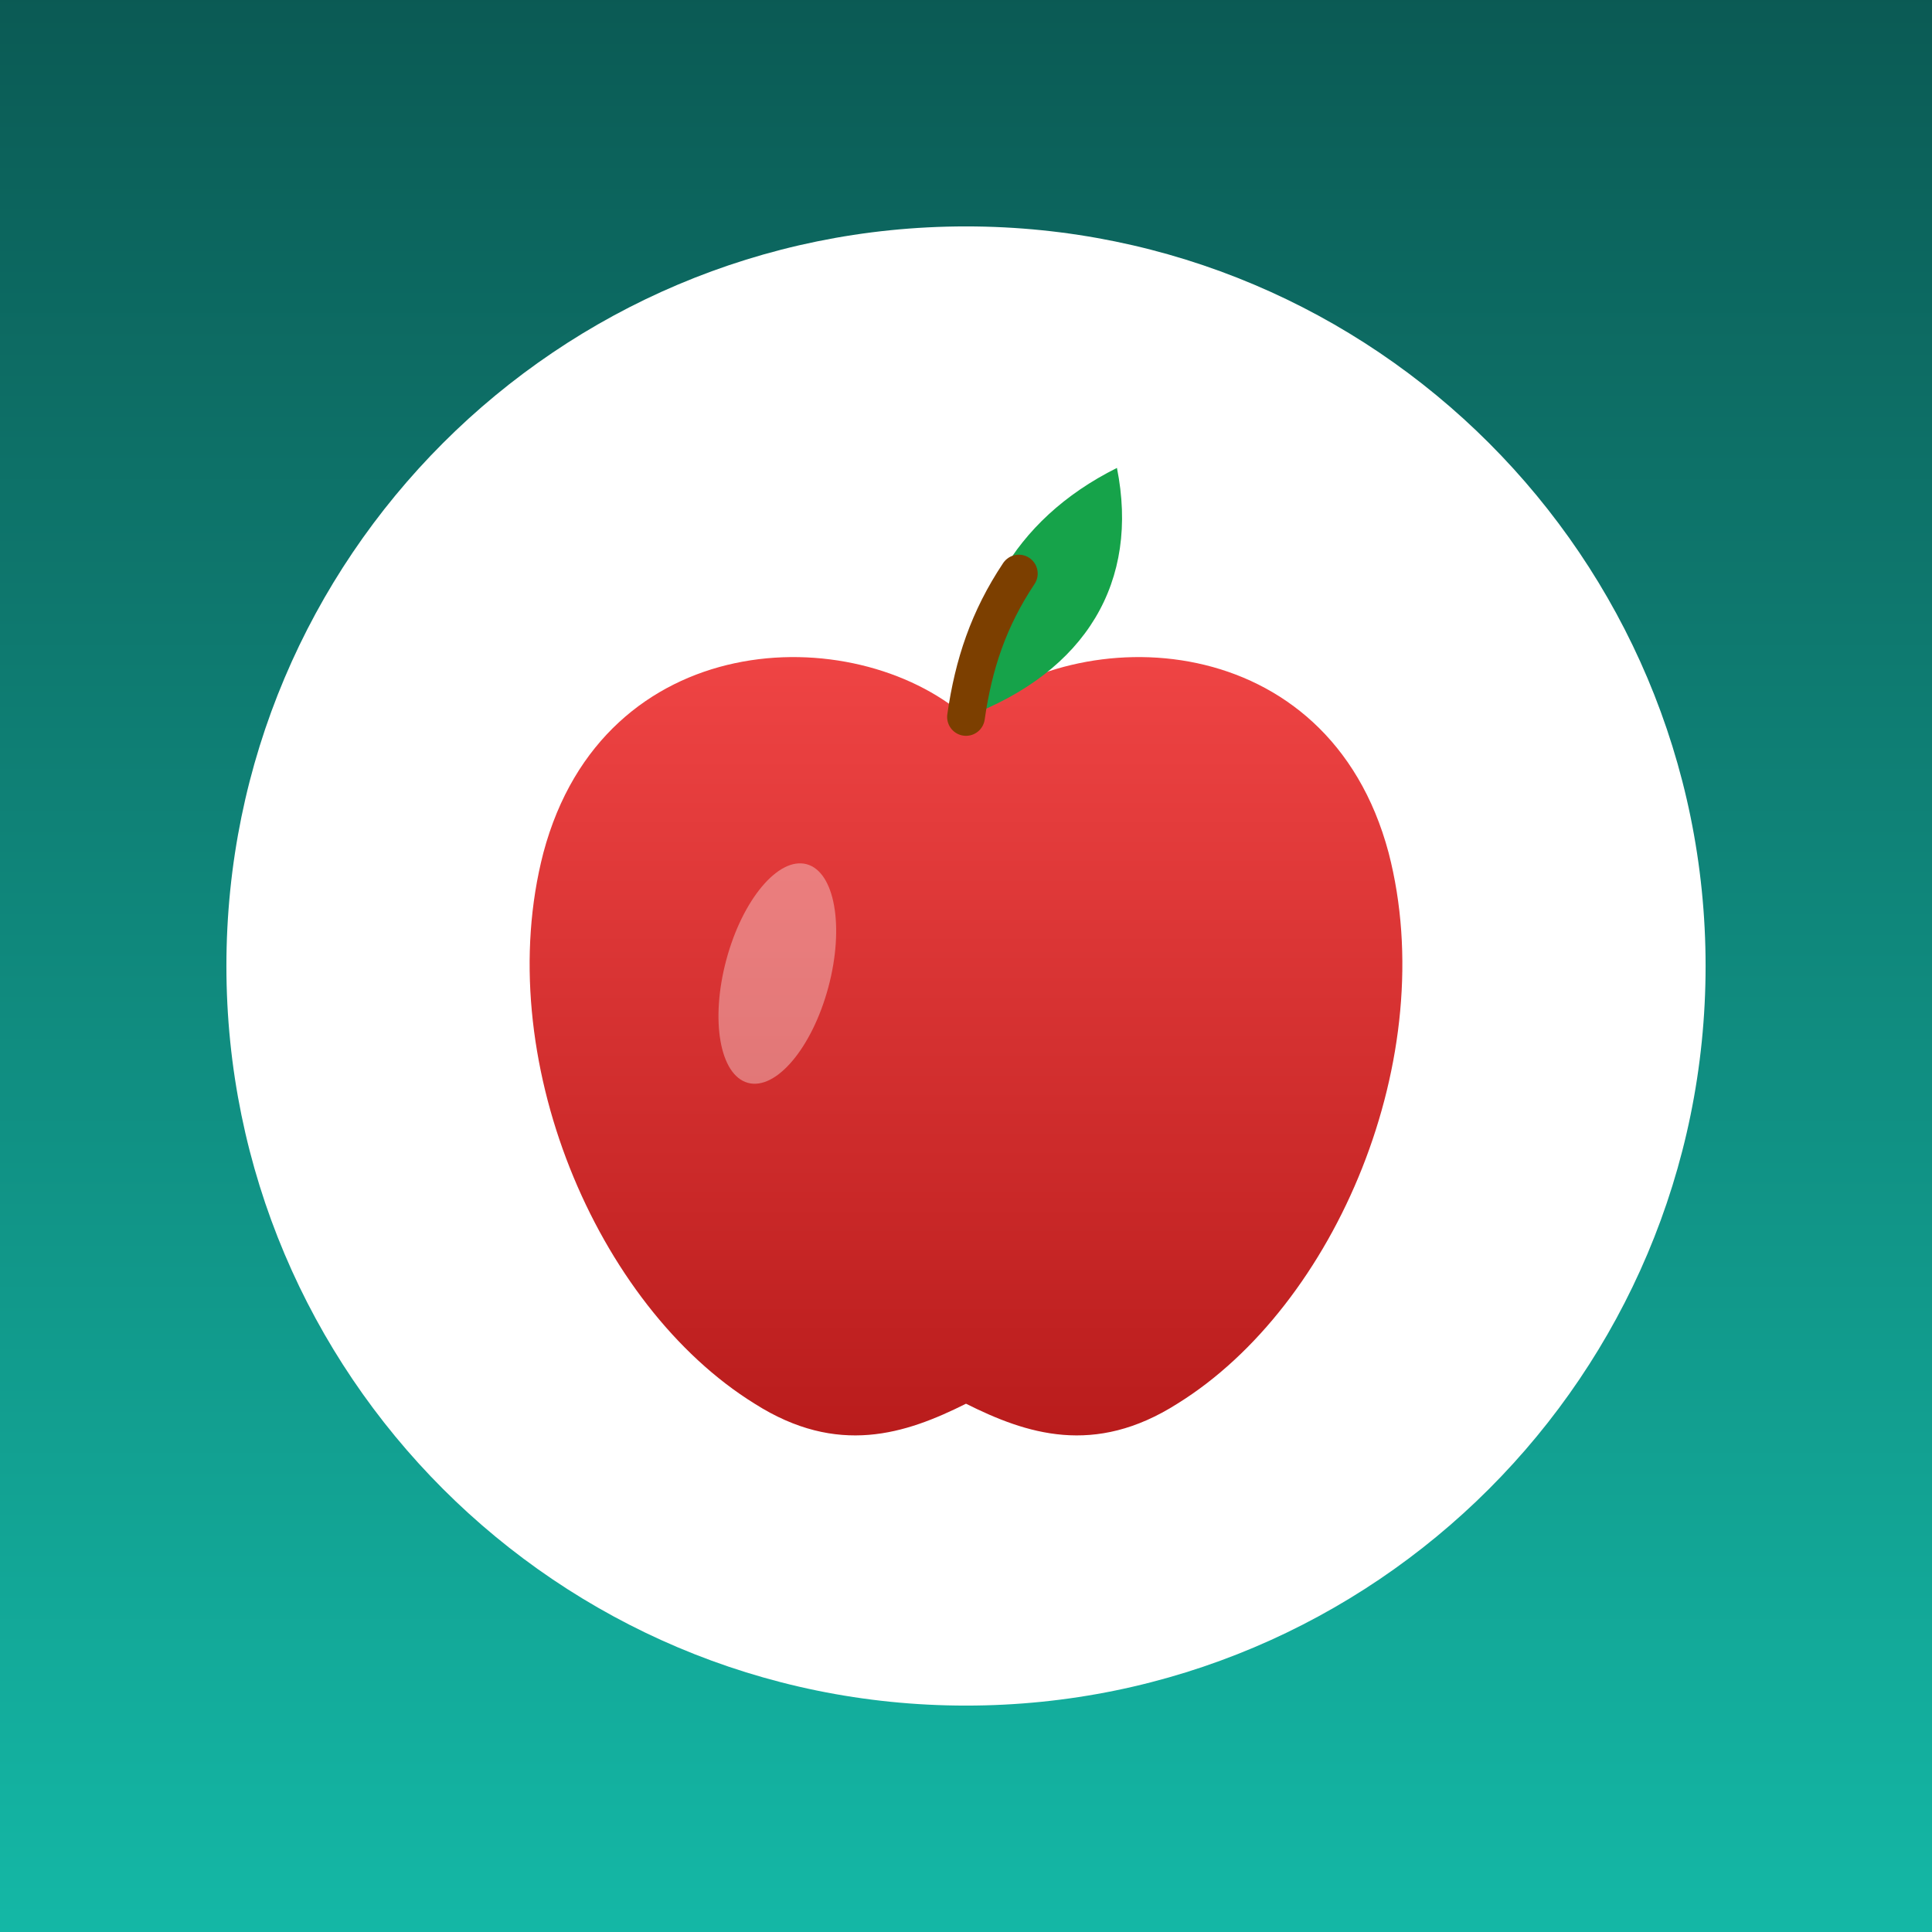
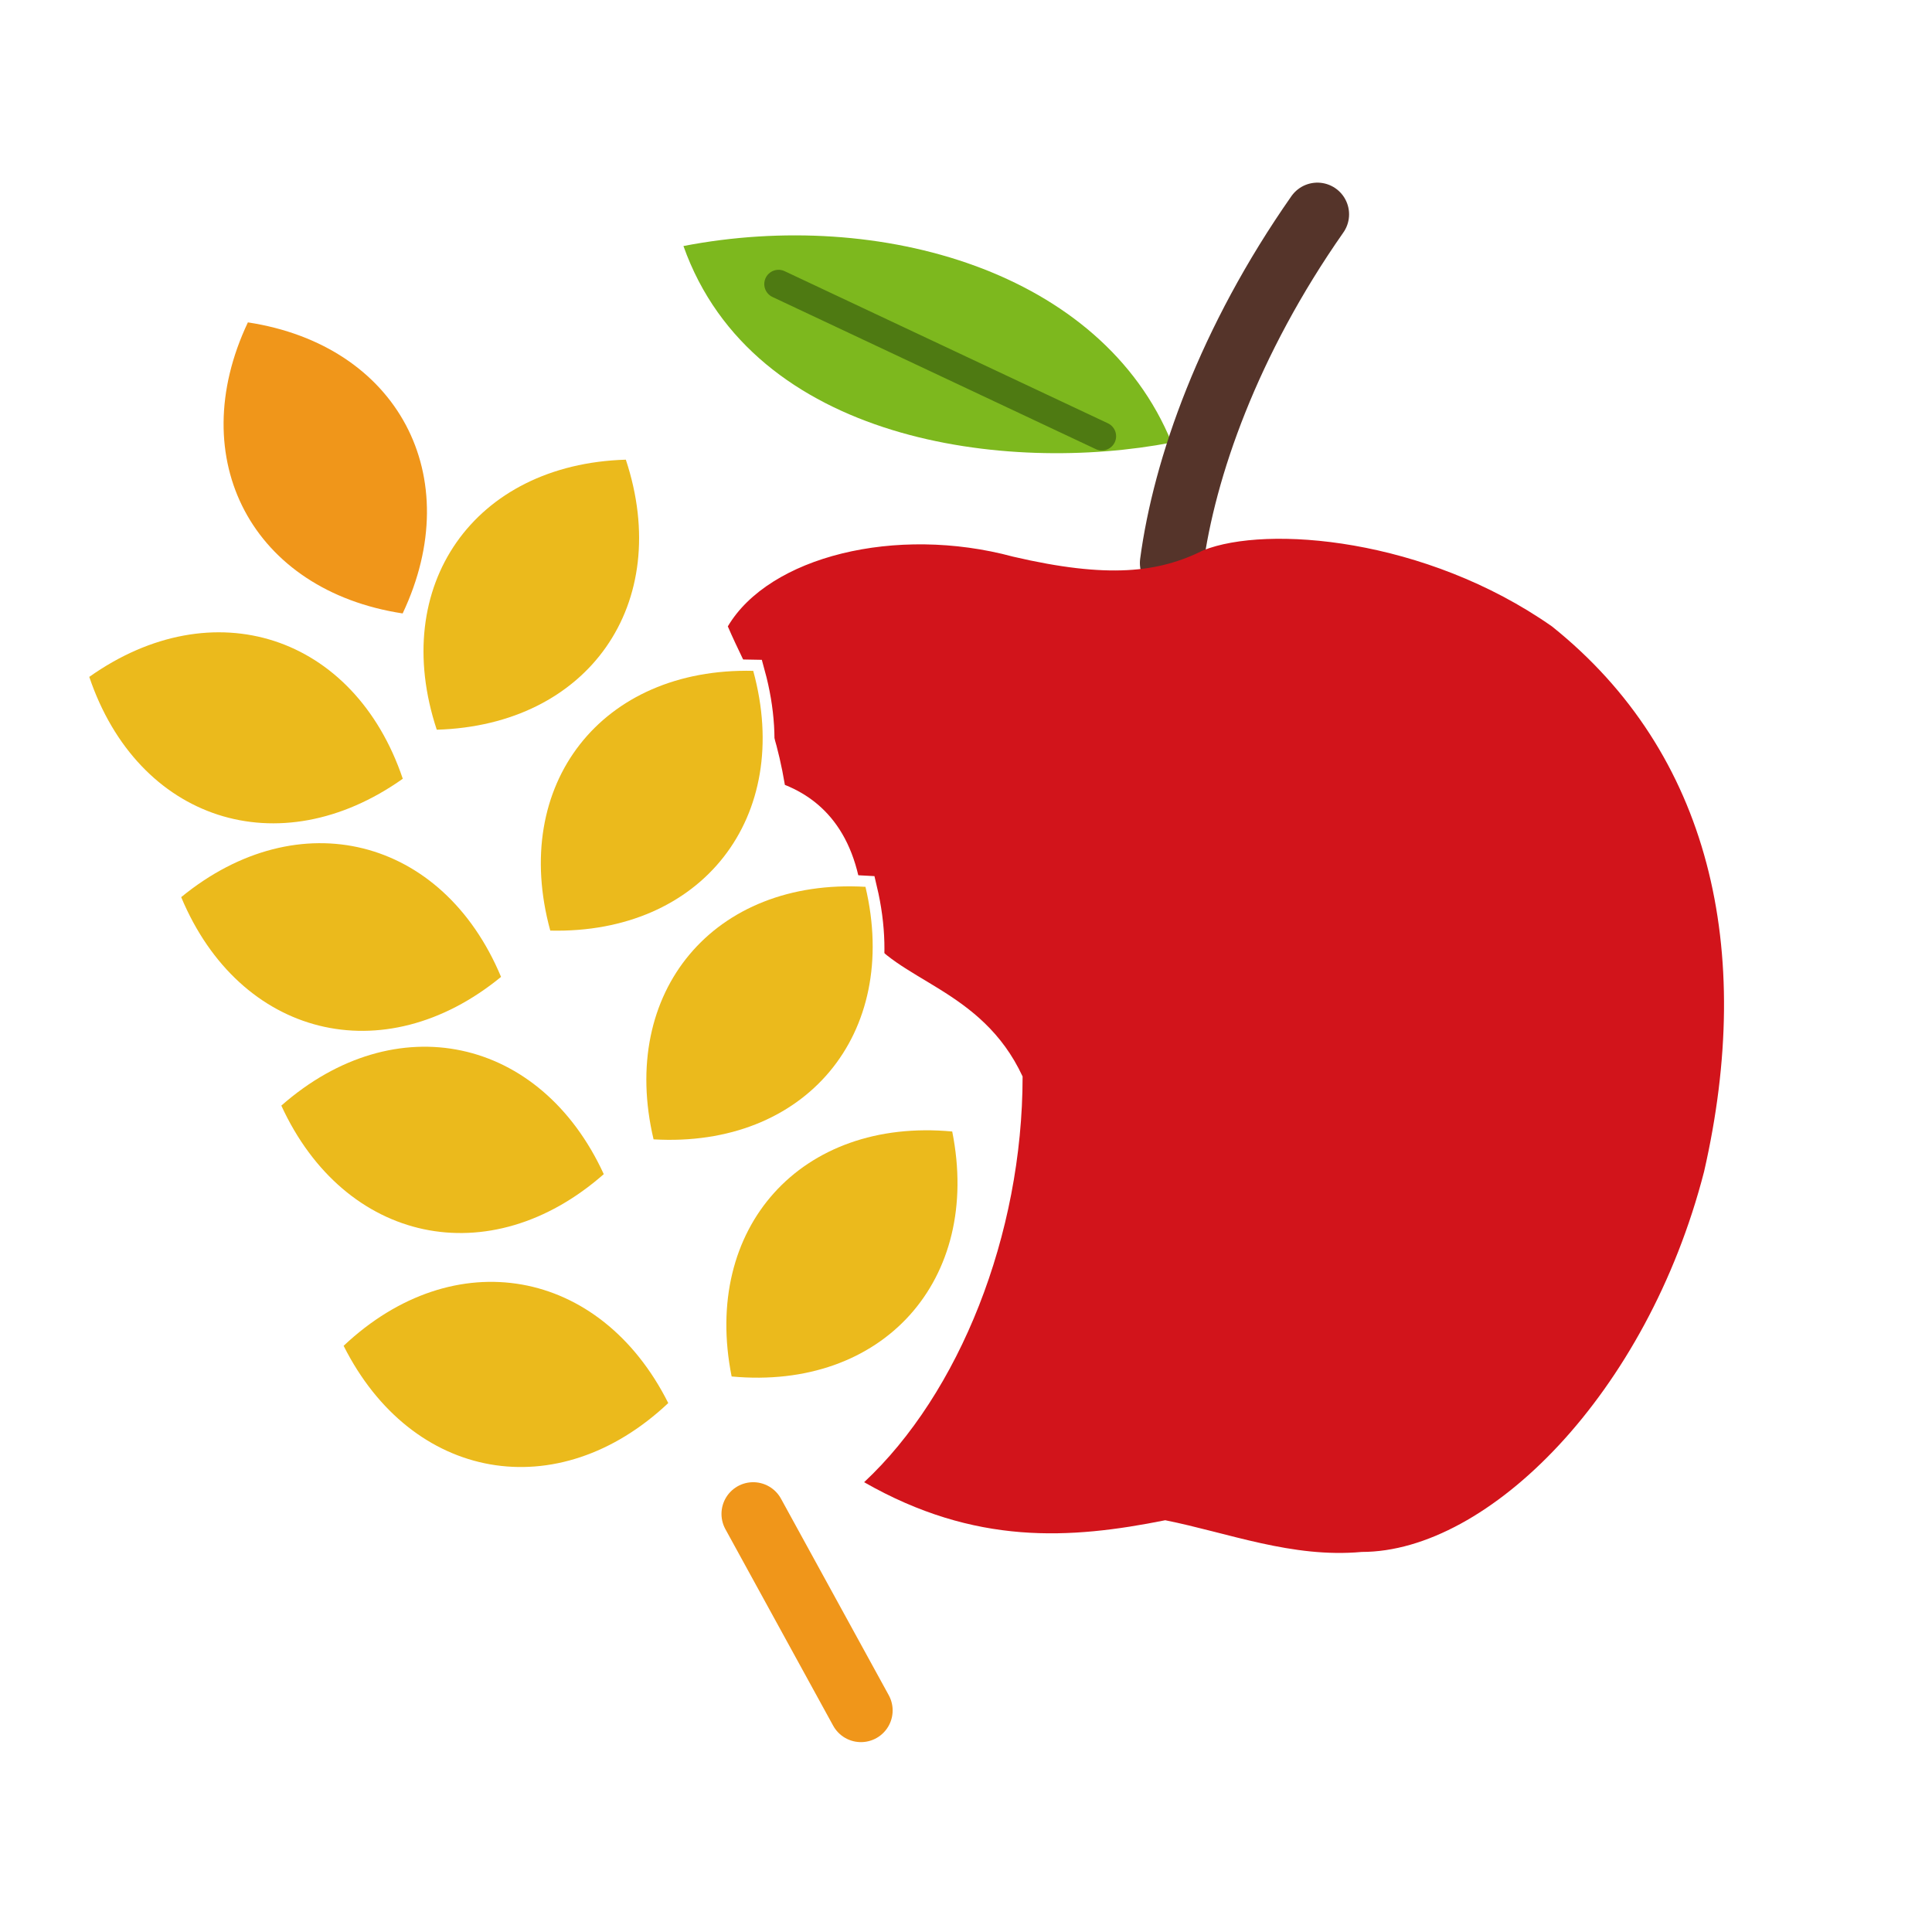
<svg xmlns="http://www.w3.org/2000/svg" viewBox="0 0 512 512">
-   <defs>
-     <linearGradient id="g" x1="0" y1="0" x2="0" y2="1">
-       <stop offset="0" stop-color="#0B5A54" />
-       <stop offset="1" stop-color="#14B8A6" />
-     </linearGradient>
-     <linearGradient id="a" x1="0" y1="0" x2="0" y2="1">
-       <stop offset="0" stop-color="#EF4444" />
-       <stop offset="1" stop-color="#B91C1C" />
-     </linearGradient>
-   </defs>
-   <rect width="512" height="512" fill="url(#g)" />
-   <circle cx="256" cy="256" r="196" fill="#fff" />
-   <path d="M256 190c-30-26-96-24-112 36-14 54 14 120 56 146 22 14 40 8 56 0 16 8 34 14 56 0 42-26 70-92 56-146-16-60-82-62-112-36z" fill="url(#a)" />
-   <path d="M256 190c0-28 12-52 40-66 6 30-8 54-40 66z" fill="#16A34A" />
-   <path d="M256 190c2-14 6-26 14-38" stroke="#7C3F00" stroke-width="10" stroke-linecap="round" fill="none" />
-   <ellipse cx="206" cy="258" rx="14" ry="30" fill="#fff" opacity=".35" transform="rotate(15 206 258)" />
+   <rect width="512" height="512" fill="#fff" />
+   <g transform="translate(40 40) scale(.84)">
+     <path d="M168 30C230 18 300 38 322 92C270 102 190 92 168 30Z" fill="#7DB81E" />
+     <path d="M198 42L300 90" stroke="#4E7A12" stroke-width="9" stroke-linecap="round" />
+     <path d="M368 20C340 60 326 100 322 130" stroke="#55342A" stroke-width="20" stroke-linecap="round" fill="none" />
+     <path d="M182 150C195 128 235 118 272 128C302 135 318 133 332 126C352 118 402 122 442 150C492 190 506 252 490 322C472 392 422 442 382 442C360 444 340 436 320 432C290 438 260 440 225 420C255 392 275 342 275 292C262 264 235 262 225 246C225 220 215 206 200 200C196 176 188 164 182 150Z" fill="#D2141B" />
+     <path d="M190 430L224 492" stroke="#F0961A" stroke-width="20" stroke-linecap="round" />
+     <path transform="translate(120 140) rotate(35) scale(1.6 1.3)" d="M0-40C24-18 24 18 0 40C-24 18-24-18 0-40Z" fill="#EBBA1C" stroke="#fff" stroke-width="5" paint-order="stroke" />
+     <path transform="translate(158 205) rotate(38) scale(1.6 1.3)" d="M0-40C24-18 24 18 0 40C-24 18-24-18 0-40Z" fill="#EBBA1C" stroke="#fff" stroke-width="5" paint-order="stroke" />
+     <path transform="translate(192 272) rotate(40) scale(1.6 1.3)" d="M0-40C24-18 24 18 0 40C-24 18-24-18 0-40Z" fill="#EBBA1C" stroke="#fff" stroke-width="5" paint-order="stroke" />
+     <path transform="translate(218 348) rotate(42) scale(1.6 1.3)" d="M0-40C24-18 24 18 0 40C-24 18-24-18 0-40Z" fill="#EBBA1C" stroke="#fff" stroke-width="5" paint-order="stroke" />
+     <path transform="translate(30 182) rotate(-72) scale(1.6 1.3)" d="M0-40C24-18 24 18 0 40C-24 18-24-18 0-40Z" fill="#EBBA1C" stroke="#fff" stroke-width="5" paint-order="stroke" />
+     <path transform="translate(60 248) rotate(-76) scale(1.6 1.3)" d="M0-40C24-18 24 18 0 40C-24 18-24-18 0-40Z" fill="#EBBA1C" stroke="#fff" stroke-width="5" paint-order="stroke" />
+     <path transform="translate(92 312) rotate(-78) scale(1.6 1.3)" d="M0-40C24-18 24 18 0 40C-24 18-24-18 0-40Z" fill="#EBBA1C" stroke="#fff" stroke-width="5" paint-order="stroke" />
+     <path transform="translate(112 386) rotate(-80) scale(1.6 1.3)" d="M0-40C24-18 24 18 0 40C-24 18-24-18 0-40Z" fill="#EBBA1C" stroke="#fff" stroke-width="5" paint-order="stroke" />
+     <path transform="translate(55 100) rotate(-28) scale(1.6 1.3)" d="M0-40C24-18 24 18 0 40C-24 18-24-18 0-40Z" fill="#F0961A" stroke="#fff" stroke-width="5" paint-order="stroke" />
+   </g>
</svg>
